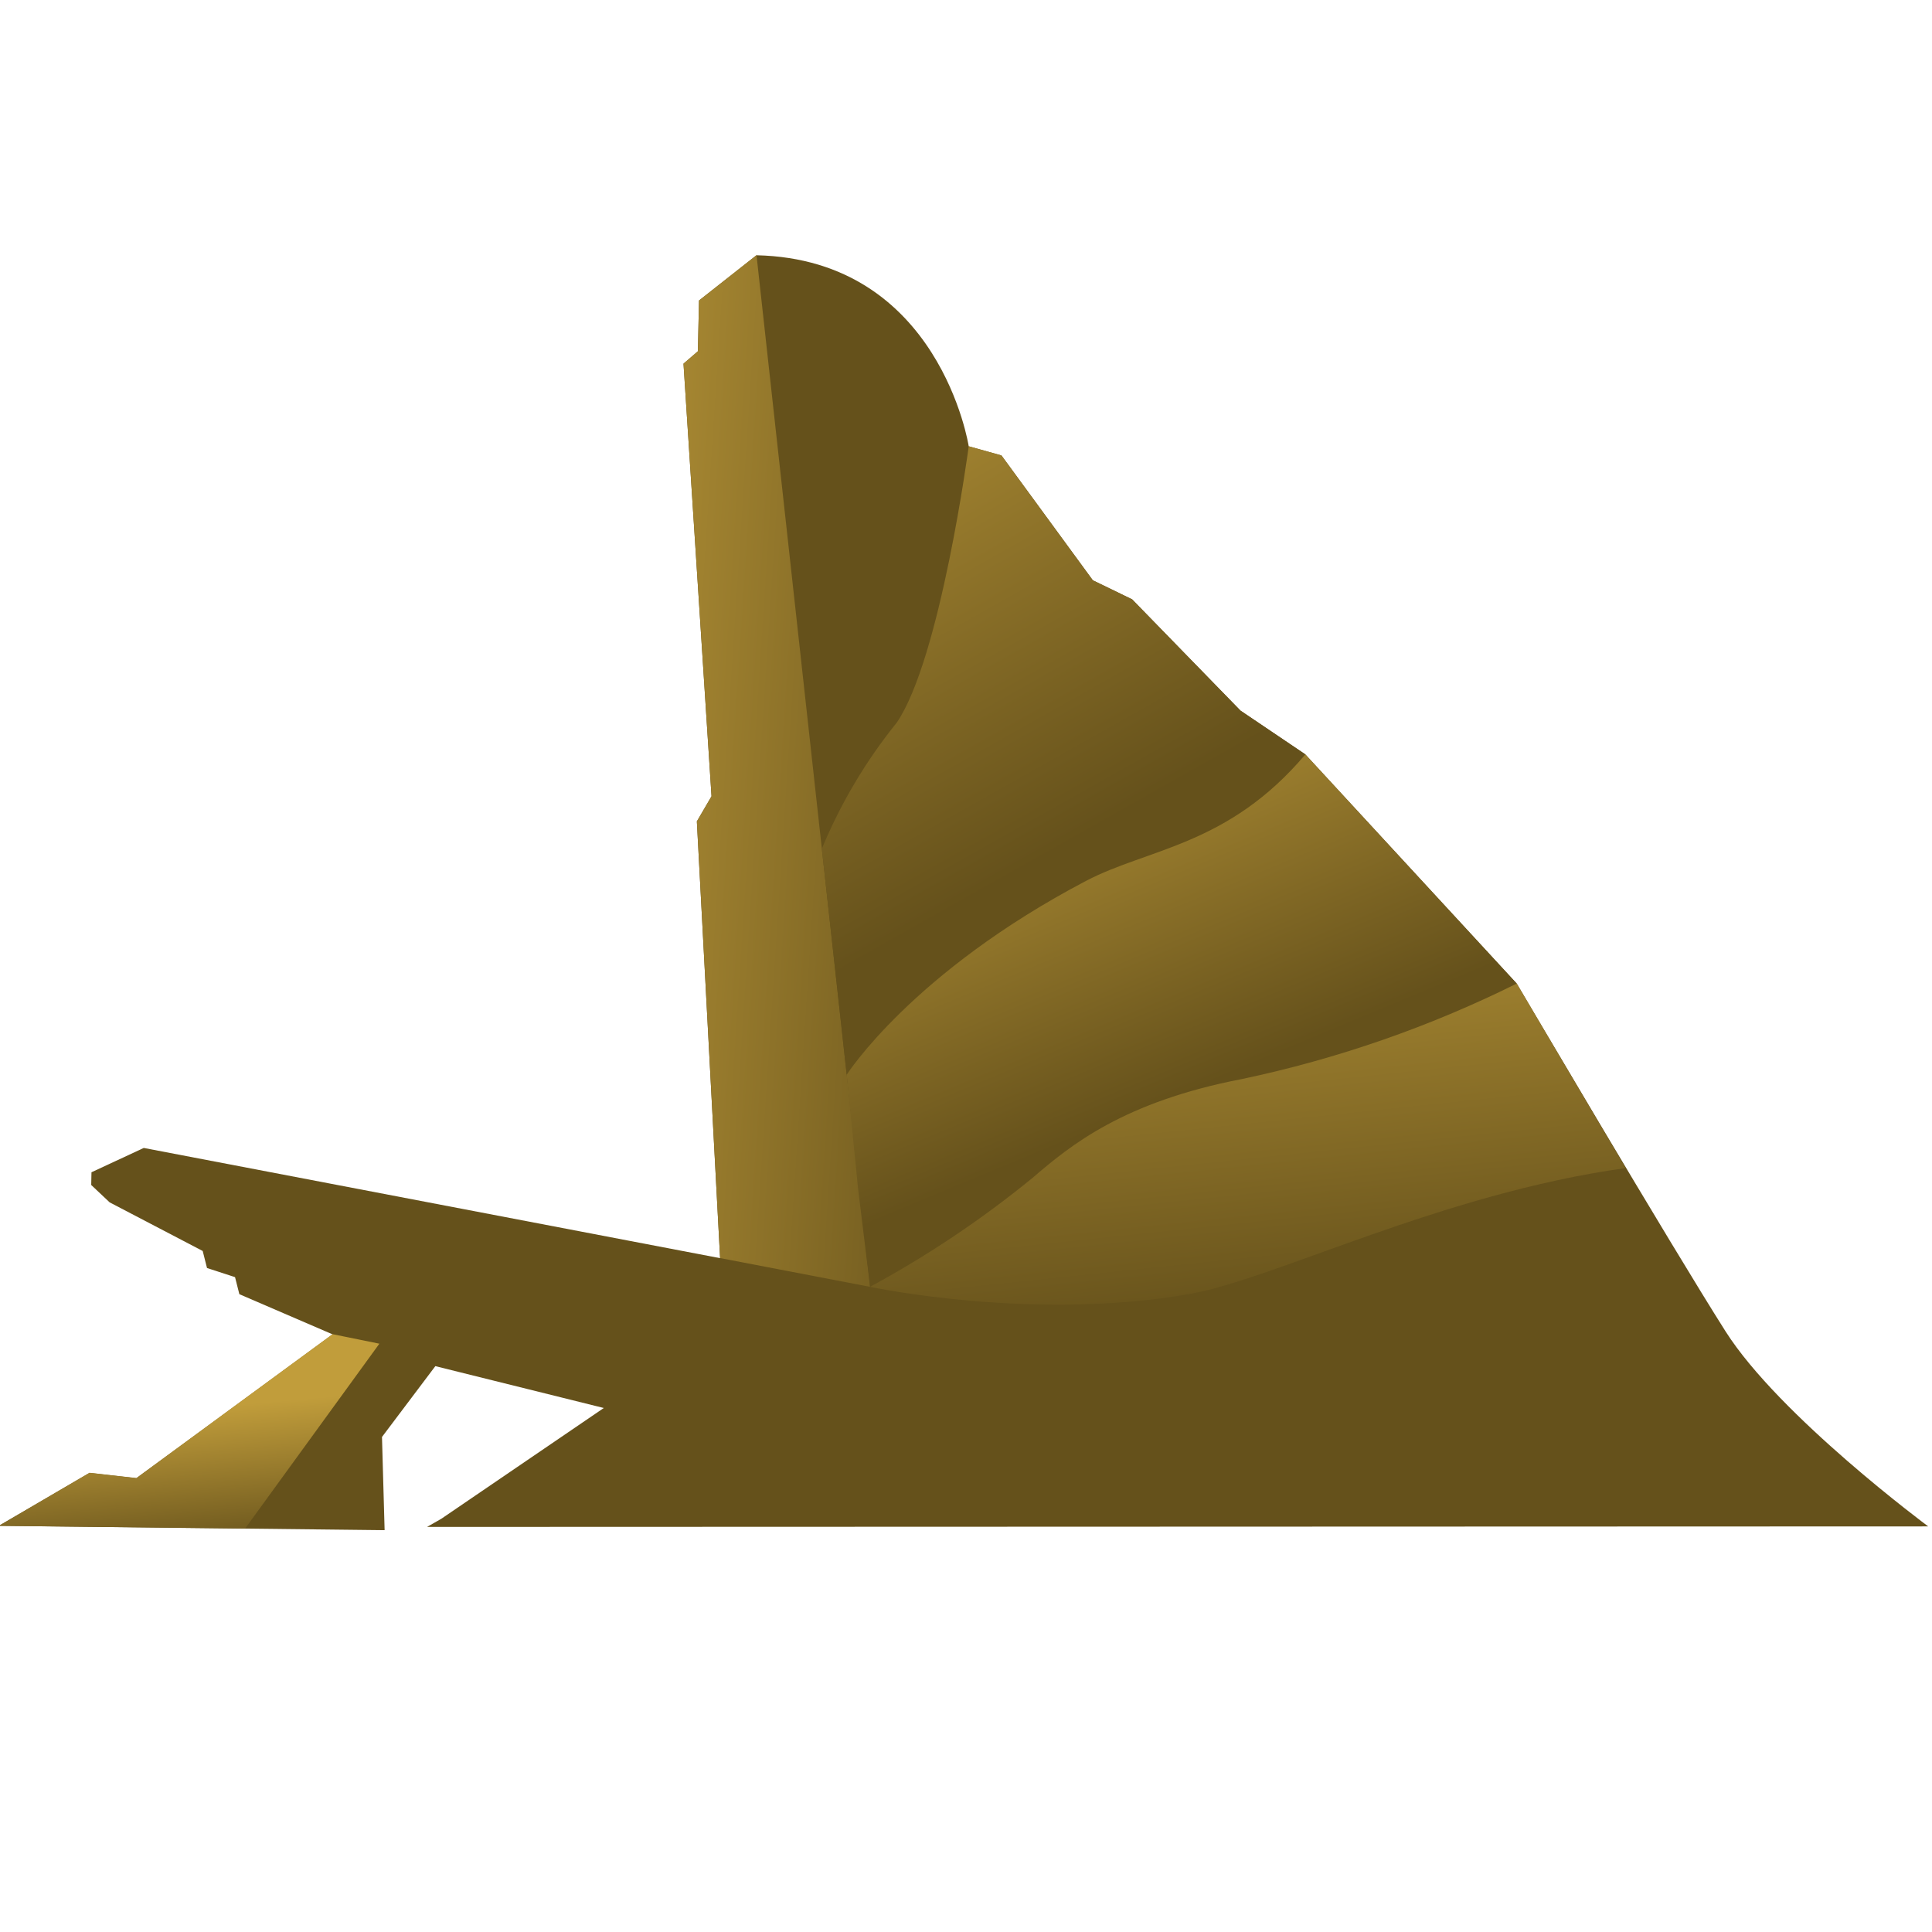
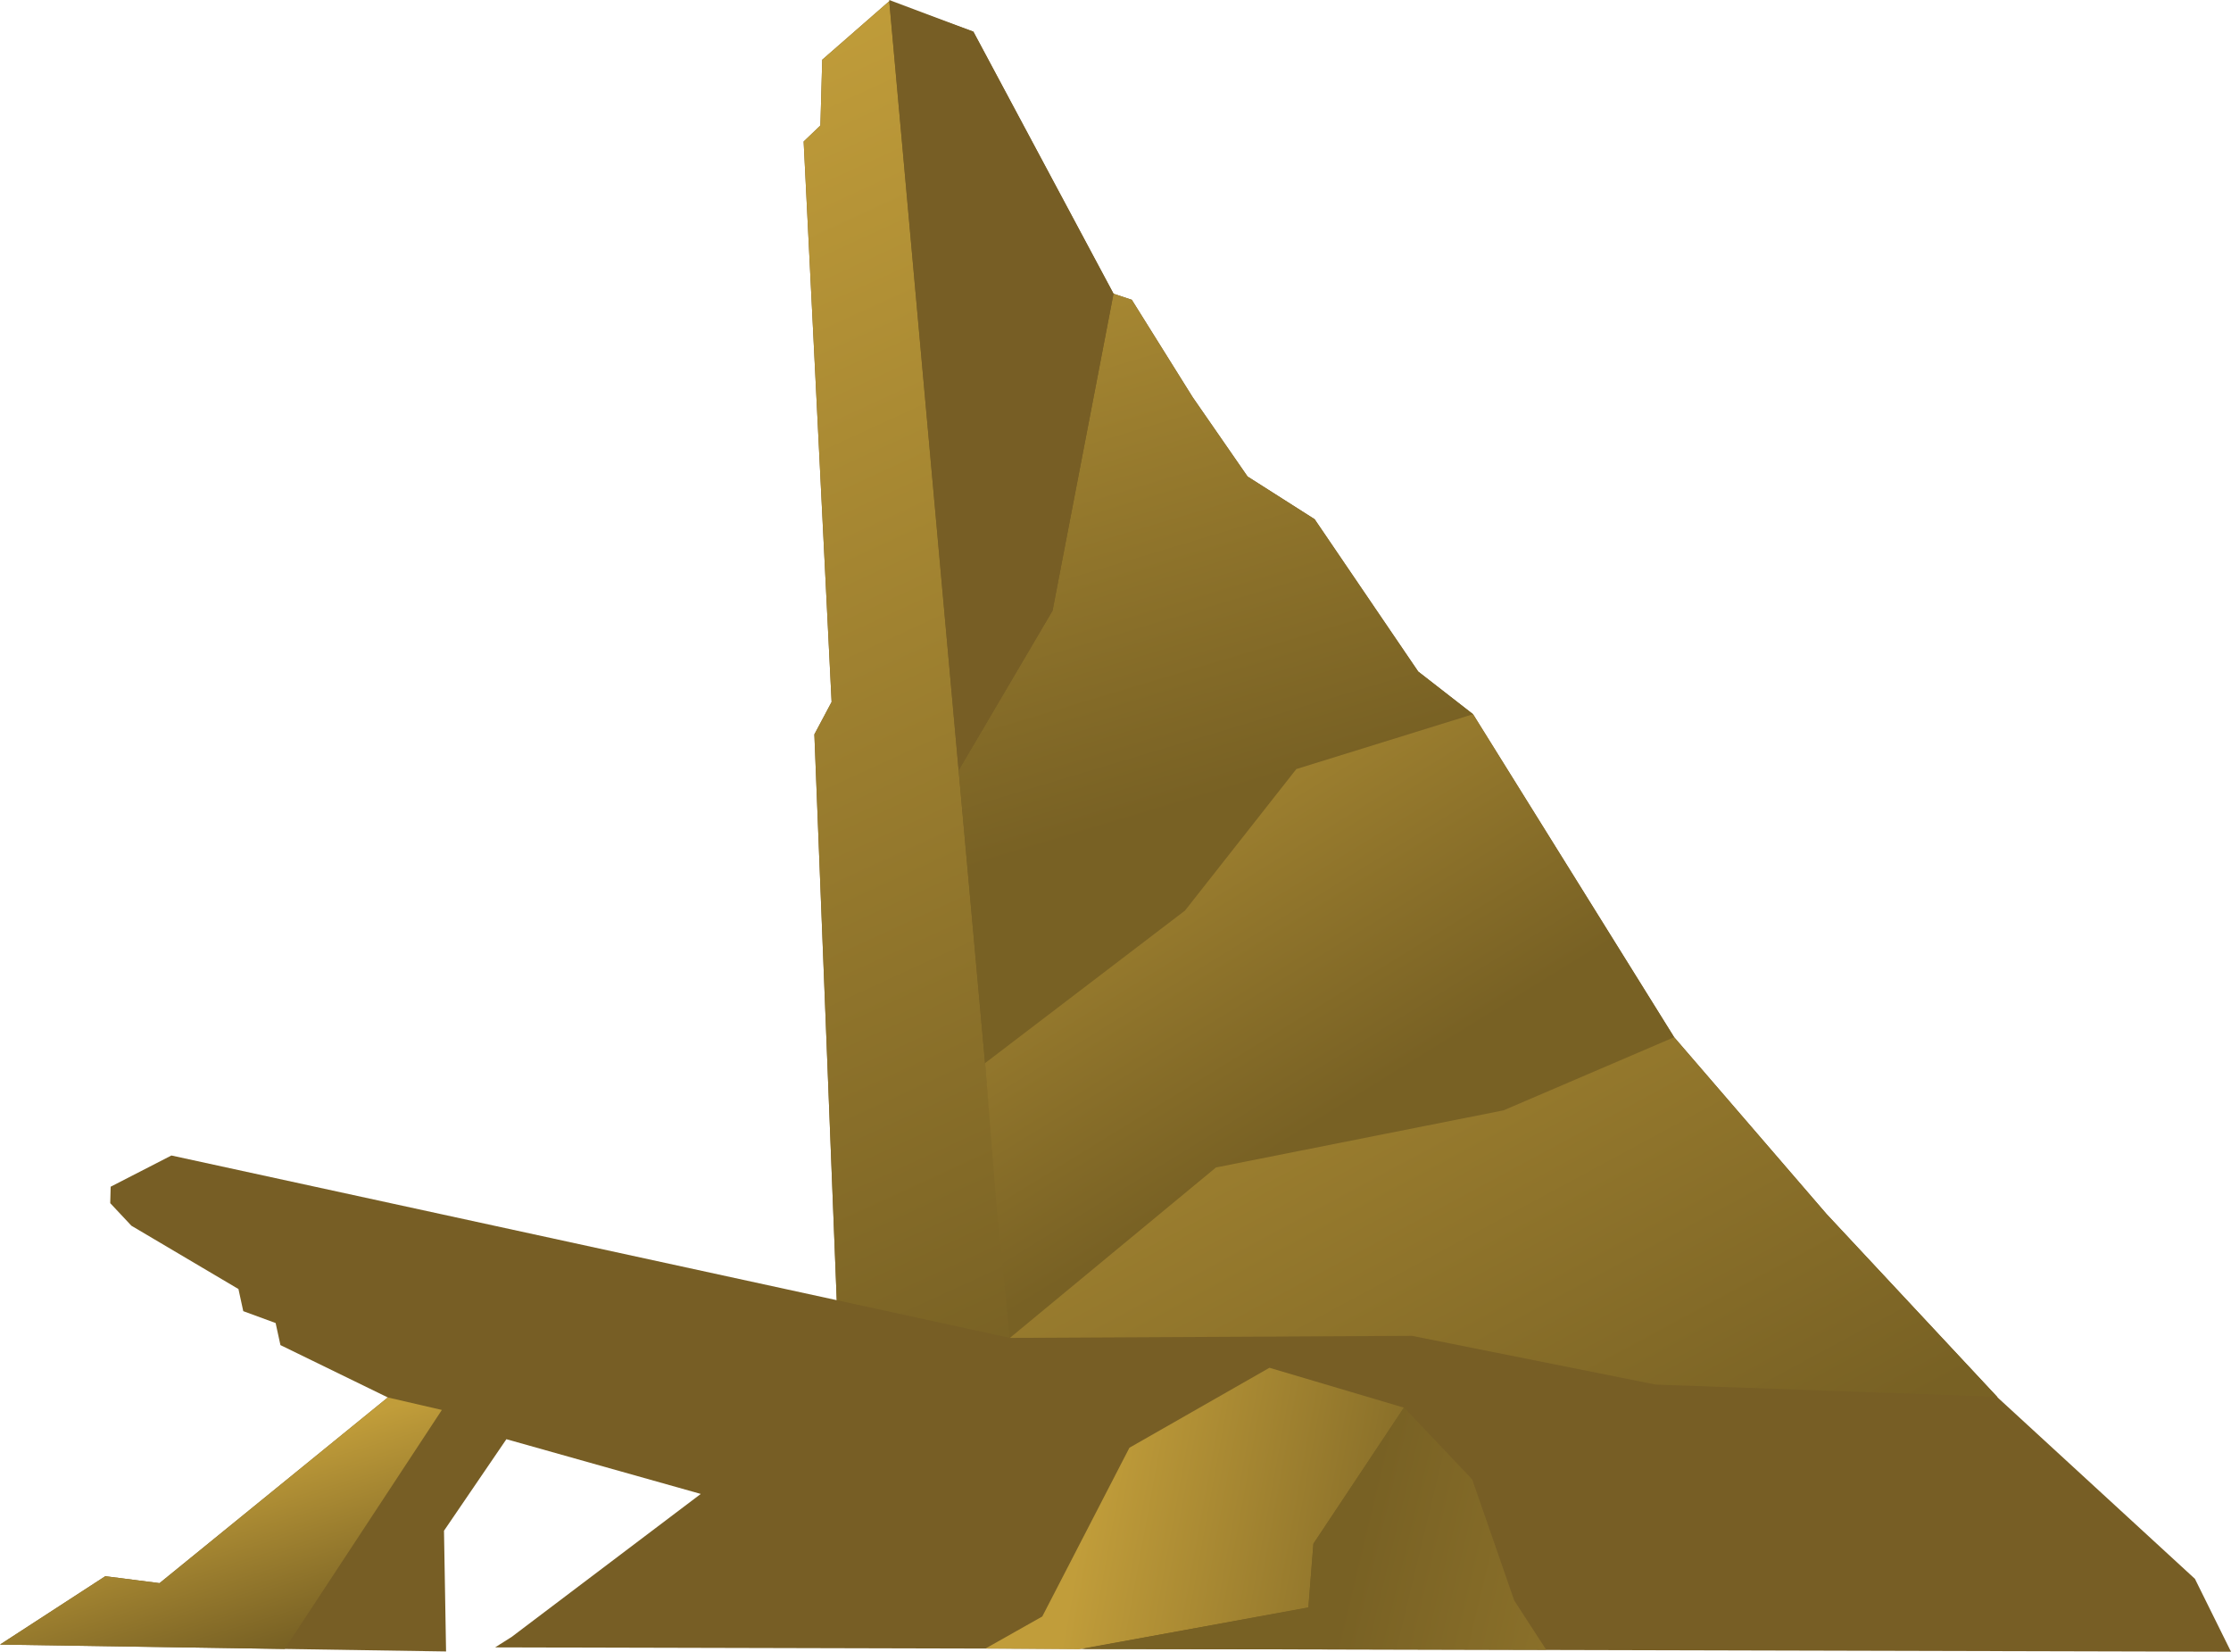
- <svg xmlns="http://www.w3.org/2000/svg" viewBox="0 0 457 457">
-   <defs />
-   <g transform="translate(-247.653 -647.52)">
-     <path fill="#65511b" d="M247.38 1008.44l91.25 1.03-.62-22.05 12.62-16.75 39.85 9.9-38.43 26.2-3.38 1.93 355.09-.12s-35.2-26.06-47.95-46.15c-12.91-20.32-49.38-82.24-49.38-82.24l-50-54.21-15.35-10.36-25.63-26.32-9.3-4.51-21.61-29.53-7.74-2.16s-6.81-44.22-50.2-45.2L413 718.61l-.27 12.01-3.4 2.93 6.63 102.33-3.47 5.94 5.5 103.31-136.33-26.07-12.37 5.75-.06 3.01 4.36 4.11 22.01 11.5 1.02 4.03 6.63 2.16 1.02 4.03 22.05 9.5-46.4 34.03-11.1-1.25-21.44 12.51z" />
-     <linearGradient id="a" x1="201.739" x2="210.647" y1="1781.71" y2="1778.468" gradientTransform="matrix(12.274 0 0 -67.886 -2104.537 121677.61)" gradientUnits="userSpaceOnUse">
-       <stop offset="0" stop-color="#c19d3b" />
-       <stop offset="1" stop-color="#65511b" />
+ <svg xmlns="http://www.w3.org/2000/svg" xmlns:xlink="http://www.w3.org/1999/xlink" viewBox="0 0 366.11 271.02">
+   <defs>
+     <linearGradient id="a" x1="103.79" y1="8.91" x2="201.41" y2="205.47" gradientTransform="matrix(1, 0.03, -0.03, 1, -4.72, 2.36)" gradientUnits="userSpaceOnUse">
+       <stop offset="0.01" stop-color="#c19d3a" />
+       <stop offset="1" stop-color="#786124" />
    </linearGradient>
-     <path fill="url(#a)" d="M426.6 707.87l26.86 244.04-35.47-6.8-5.5-103.31 3.47-5.94-6.63-102.33 3.4-2.93.27-12.01 13.6-10.72z" />
-     <linearGradient id="b" x1="219.109" x2="219.562" y1="1780.966" y2="1778.31" gradientTransform="matrix(25.036 0 0 -12.792 -5195.276 23762.836)" gradientUnits="userSpaceOnUse">
-       <stop offset="0" stop-color="#c19d3b" />
-       <stop offset="1" stop-color="#65511b" />
-     </linearGradient>
-     <path fill="url(#b)" d="M326.31 963.11l11.08 2.25-31.76 43.73-58.24-.65 21.43-12.55 11.1 1.25 46.39-34.03z" />
-     <linearGradient id="c" x1="226.508" x2="228.072" y1="1784.668" y2="1781.059" gradientTransform="matrix(31.819 0 0 -41.355 -6759.904 74504.36)" gradientUnits="userSpaceOnUse">
-       <stop offset="0" stop-color="#c19d3b" />
-       <stop offset="1" stop-color="#65511b" />
-     </linearGradient>
-     <path fill="url(#c)" d="M476.8 753.07s-6.68 50.27-17.04 65.4c-7.3 9.04-13.26 19.08-17.71 29.82l5.88 53.44s9.29-18.86 56.63-45.86c14.68-8.37 35.85-10.22 51.87-29.91l-15.35-10.36-25.63-26.32-9.3-4.51-21.61-29.53-7.74-2.17z" />
-     <linearGradient id="d" x1="230.192" x2="231.598" y1="1783.099" y2="1780.414" gradientTransform="matrix(44.091 0 0 -35.032 -9687.025 63279.066)" gradientUnits="userSpaceOnUse">
-       <stop offset="0" stop-color="#c19d3b" />
-       <stop offset="1" stop-color="#65511b" />
-     </linearGradient>
-     <path fill="url(#d)" d="M447.93 901.74s15.43-24.23 56.63-45.86c14.64-7.69 33.58-8.27 51.87-29.91l50 54.2a256.687 256.687 0 01-62.81 21.53c-27.95 5.39-41.53 15.55-50.61 23.37a276.64 276.64 0 01-39.54 26.84l-2.83-23.1-2.71-27.07z" />
-     <linearGradient id="e" x1="231.595" x2="232.99" y1="1785.571" y2="1779.909" gradientTransform="matrix(49.718 0 0 -21.1301 -11028.4 38569.195)" gradientUnits="userSpaceOnUse">
-       <stop offset="0" stop-color="#c19d3b" />
-       <stop offset="1" stop-color="#65511b" />
-     </linearGradient>
-     <path fill="url(#e)" d="M453.45 951.91a245.398 245.398 0 0038.42-25.75c9.08-7.81 21.55-18 49.5-23.39a272.307 272.307 0 0065.07-22.6l25.75 43.65c-43.55 6.04-82.95 26.21-103.07 29.77-37.18 6.57-75.67-1.68-75.67-1.68z" />
-   </g>
+     <linearGradient id="b" x1="44.31" y1="236.36" x2="54.67" y2="267.4" xlink:href="#a" />
+     <linearGradient id="c" x1="162.62" y1="-5.22" x2="205.42" y2="122.98" xlink:href="#a" />
+     <linearGradient id="d" x1="166.43" y1="89.41" x2="224.05" y2="176.82" xlink:href="#a" />
+     <linearGradient id="e" x1="179.91" y1="80.85" x2="275.73" y2="246.39" xlink:href="#a" />
+     <linearGradient id="f" x1="162.62" y1="265.01" x2="226.06" y2="278.6" gradientTransform="matrix(1, -0.03, 0.03, 1, 7.04, -13.2)" xlink:href="#a" />
+     <linearGradient id="g" x1="339.88" y1="311.72" x2="206.79" y2="275.48" gradientTransform="matrix(1, -0.03, 0.03, 1, 7.04, -13.2)" xlink:href="#a" />
+   </defs>
+   <polygon points="0 269.85 73.2 270.98 72.86 251.17 83.1 236.15 115 245.13 83.98 268.58 81.25 270.31 366.11 271.02 360.19 259.06 327.97 229.45 299.73 199.19 274.73 170.19 241.73 117.19 232.73 110.19 215.73 85.19 204.73 78.19 195.73 65.19 185.73 49.19 182.73 48.19 159.73 5.19 145.92 0.2 134.93 9.8 134.63 20.59 131.88 23.22 136.47 115.18 133.64 120.5 137.31 213.34 28.13 189.6 18.16 194.72 18.09 197.42 21.56 201.12 39.13 211.51 39.92 215.14 45.23 217.09 46.02 220.71 63.64 229.3 26.18 259.77 17.28 258.63 0 269.85" style="fill:#775e25" />
+   <polygon points="145.92 0.2 165.72 219.53 137.31 213.34 133.64 120.5 136.47 115.18 131.88 23.22 134.63 20.59 134.93 9.8 145.92 0.2" style="fill:url(#a)" />
+   <polygon points="63.64 229.3 72.51 231.35 46.72 270.57 0 269.85 17.28 258.63 26.18 259.77 63.64 229.3" style="fill:url(#b)" />
+   <polygon points="185.73 49.19 182.73 48.19 172.73 100.19 157.31 126.41 161.65 174.44 194.46 149.41 212.73 126.19 241.73 117.19 232.73 110.19 215.73 85.19 204.73 78.19 195.73 65.19 185.73 49.19" style="fill:url(#c)" />
+   <polygon points="182.73 48.19 172.73 100.19 157.31 126.41 145.92 0 159.73 5.19 182.73 48.19" style="fill:#775e25" />
+   <polygon points="161.65 174.44 194.46 149.41 212.73 126.19 241.73 117.19 274.73 170.19 246.73 182.19 199.54 191.56 165.72 219.53 163.61 198.77 161.65 174.44" style="fill:url(#d)" />
+   <polygon points="165.72 219.53 165.72 219.53 199.54 191.56 246.73 182.19 274.73 170.19 299.73 199.19 327.73 229.19 271.73 227.19 231.73 219.19 165.72 219.53" style="fill:url(#e)" />
+   <polygon points="171.04 265.24 185.34 237.55 208.32 224.43 230.4 230.98 215.53 253.33 214.71 263.79 177.08 270.61 161.73 270.49 171.04 265.24" style="fill:url(#f)" />
+   <polygon points="214.7 263.74 215.53 253.28 230.39 230.93 241.59 242.75 248.49 262.62 253.73 270.69 177.47 270.59 214.7 263.74" style="fill:url(#g)" />
</svg>
